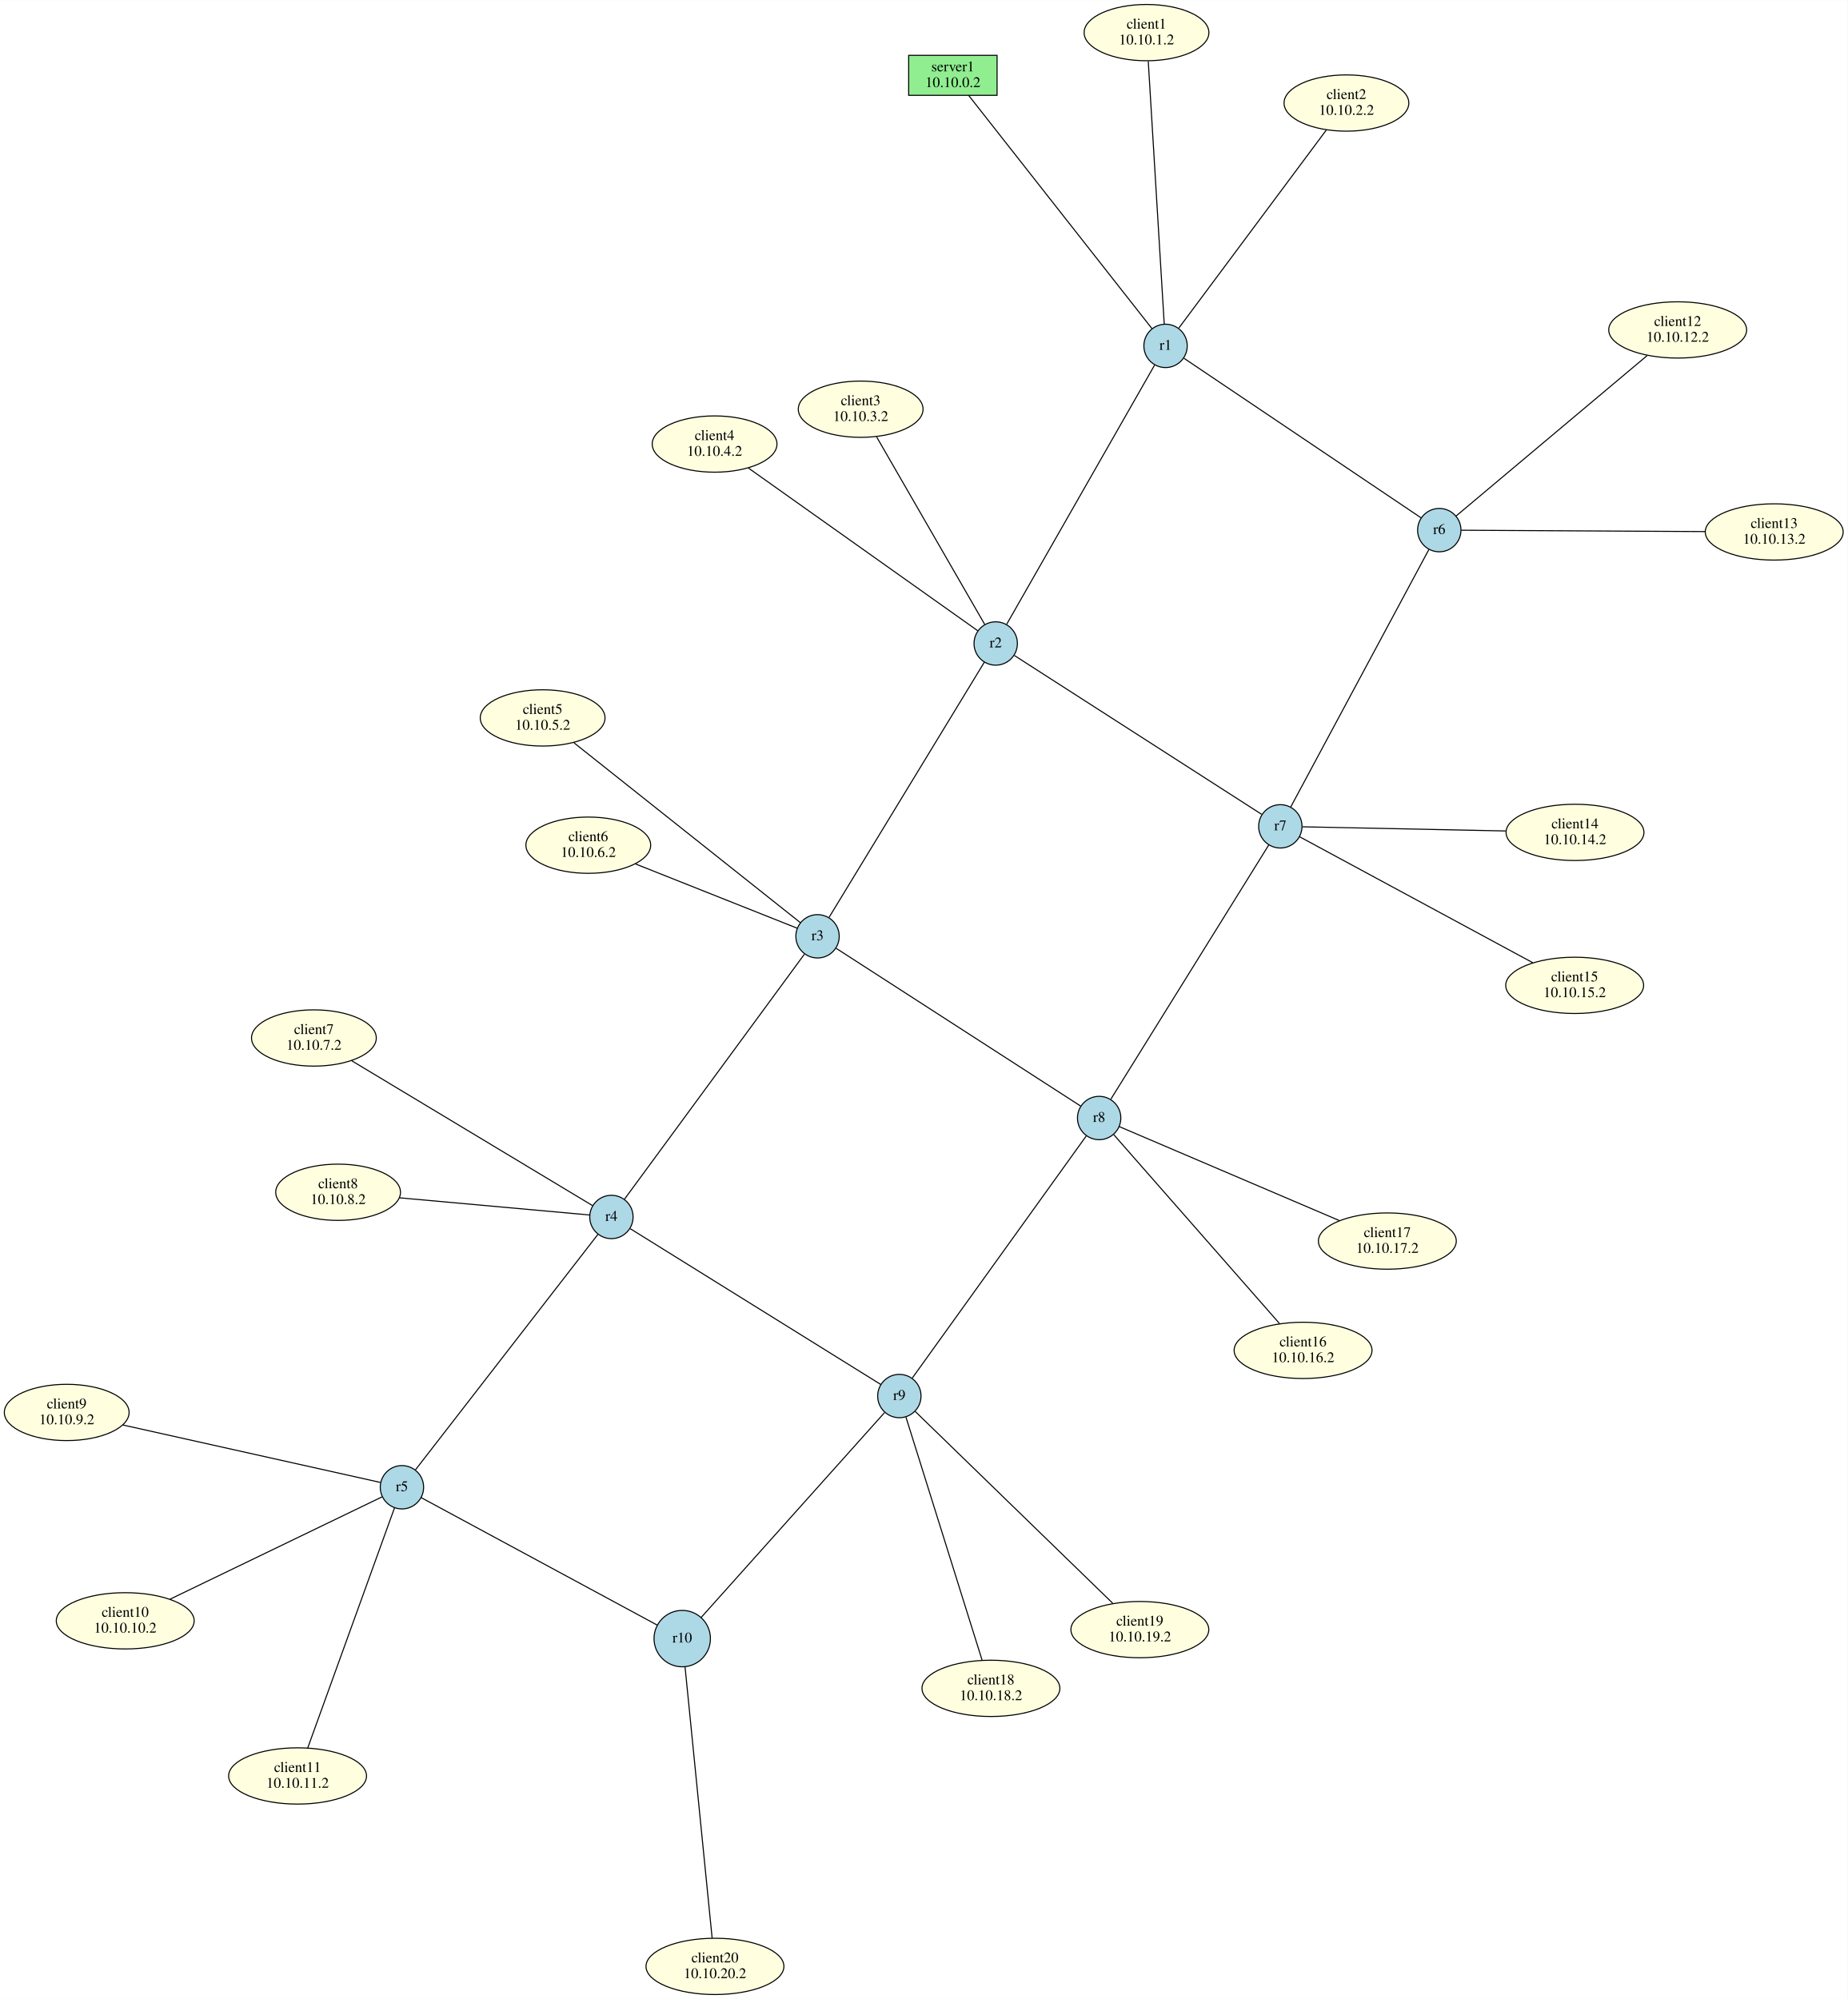
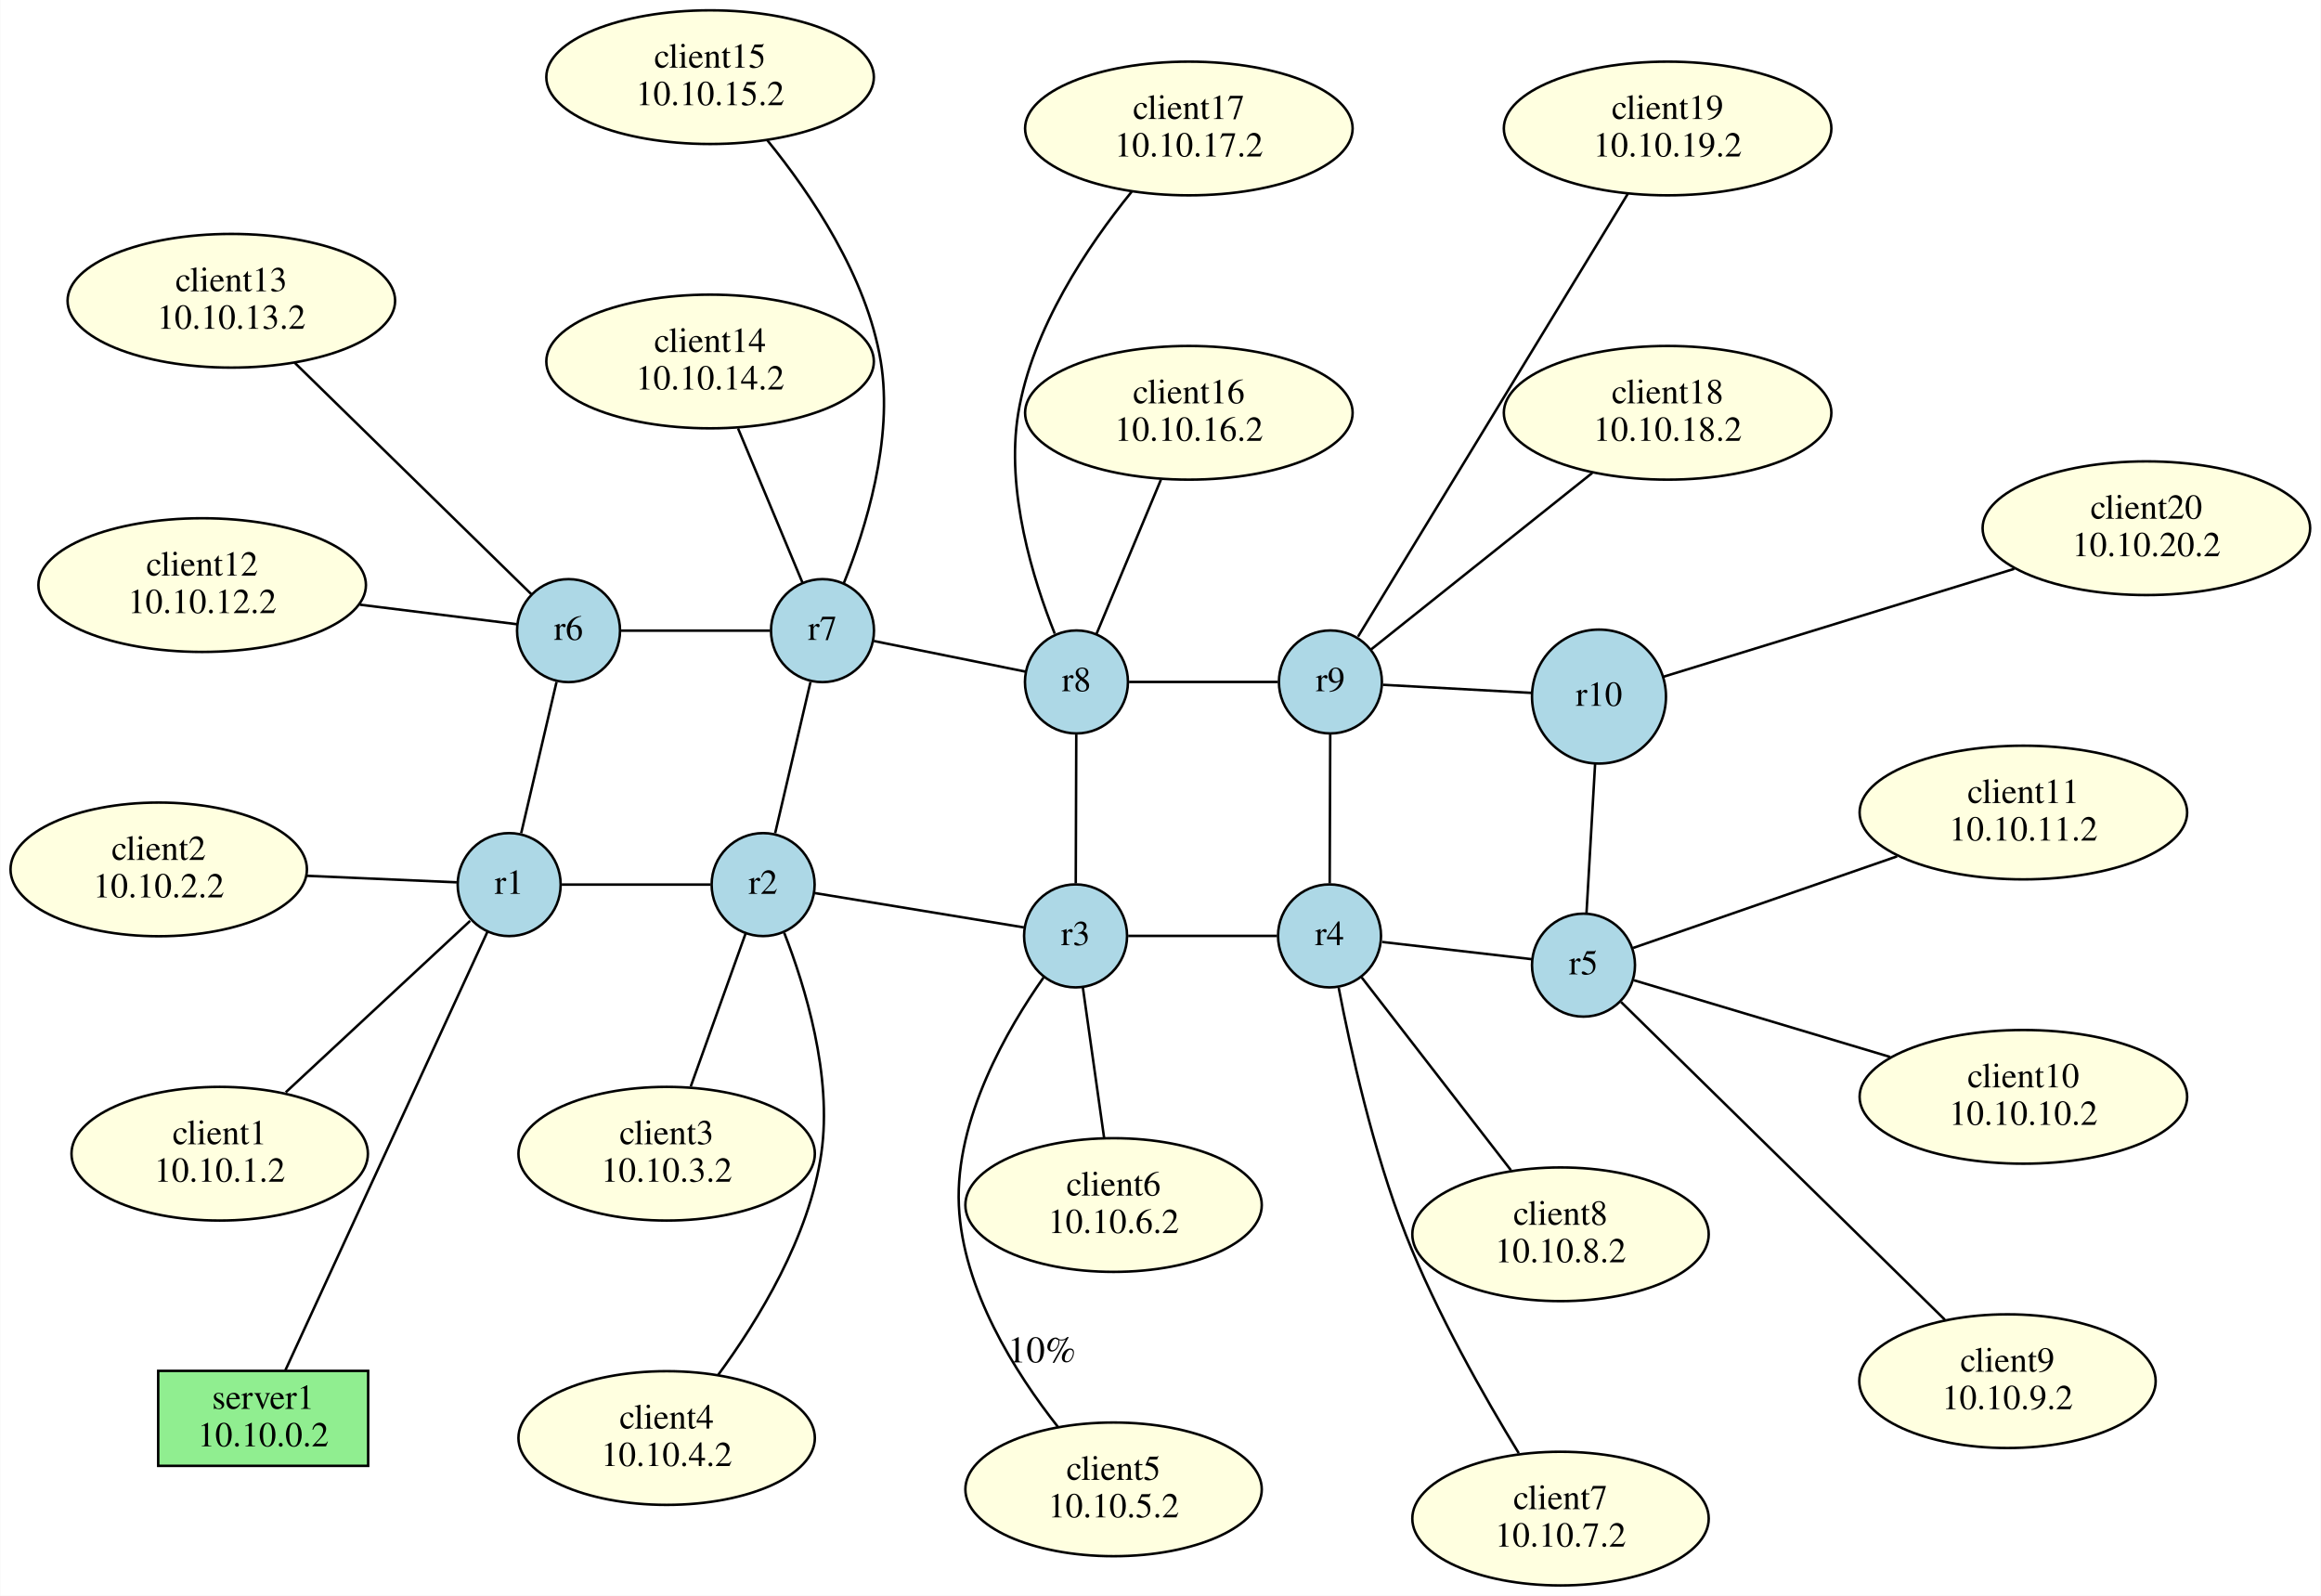
- <svg xmlns="http://www.w3.org/2000/svg" width="1756pt" height="1900pt" viewBox="0.00 0.00 1755.88 1899.62">
-   <g id="graph0" class="graph" transform="scale(1 1) rotate(0) translate(4 1895.62)">
-     <polygon fill="white" stroke="transparent" points="-4,4 -4,-1895.62 1751.88,-1895.62 1751.88,4 -4,4" />
+ <svg xmlns="http://www.w3.org/2000/svg" width="928pt" height="638pt" viewBox="0.00 0.00 928.35 638.38">
+   <g id="graph0" class="graph" transform="scale(1 1) rotate(0) translate(4 634.38)">
+     <polygon fill="white" stroke="transparent" points="-4,4 -4,-634.38 924.35,-634.38 924.35,4 -4,4" />
    <g id="node1" class="node">
-       <ellipse fill="lightblue" stroke="black" cx="1103.68" cy="-1567.01" rx="20.6" ry="20.6" />
-       <text text-anchor="middle" x="1103.68" y="-1563.31" font-family="Times,serif" font-size="14.00">r1</text>
+       <ellipse fill="lightblue" stroke="black" cx="199.6" cy="-280.5" rx="20.6" ry="20.6" />
+       <text text-anchor="middle" x="199.6" y="-276.8" font-family="Times,serif" font-size="14.00">r1</text>
    </g>
    <g id="node2" class="node">
-       <ellipse fill="lightblue" stroke="black" cx="942.27" cy="-1284.16" rx="20.6" ry="20.6" />
-       <text text-anchor="middle" x="942.27" y="-1280.46" font-family="Times,serif" font-size="14.00">r2</text>
+       <ellipse fill="lightblue" stroke="black" cx="301.2" cy="-280.5" rx="20.6" ry="20.6" />
+       <text text-anchor="middle" x="301.2" y="-276.8" font-family="Times,serif" font-size="14.00">r2</text>
    </g>
    <g id="edge1" class="edge">
-       <path fill="none" stroke="black" d="M1093.34,-1548.89C1064.25,-1497.92 981.97,-1353.73 952.73,-1302.5" />
+       <path fill="none" stroke="black" d="M220.65,-280.5C238.09,-280.5 262.75,-280.5 280.18,-280.5" />
    </g>
    <g id="node6" class="node">
-       <ellipse fill="lightblue" stroke="black" cx="1363.82" cy="-1391.92" rx="20.6" ry="20.6" />
-       <text text-anchor="middle" x="1363.82" y="-1388.22" font-family="Times,serif" font-size="14.00">r6</text>
+       <ellipse fill="lightblue" stroke="black" cx="223.35" cy="-382.1" rx="20.6" ry="20.6" />
+       <text text-anchor="middle" x="223.35" y="-378.4" font-family="Times,serif" font-size="14.00">r6</text>
    </g>
    <g id="edge2" class="edge">
-       <path fill="none" stroke="black" d="M1121.16,-1555.25C1168.55,-1523.35 1299.12,-1435.47 1346.43,-1403.63" />
+       <path fill="none" stroke="black" d="M204.41,-301.06C208.53,-318.69 214.43,-343.95 218.55,-361.57" />
    </g>
    <g id="node11" class="node">
-       <polygon fill="lightgreen" stroke="black" points="943.56,-1843.15 859.56,-1843.15 859.56,-1805.15 943.56,-1805.15 943.56,-1843.15" />
-       <text text-anchor="middle" x="901.56" y="-1827.95" font-family="Times,serif" font-size="14.00">server1</text>
-       <text text-anchor="middle" x="901.56" y="-1812.95" font-family="Times,serif" font-size="14.00">10.10.0.2</text>
+       <polygon fill="lightgreen" stroke="black" points="143.19,-85.97 59.19,-85.97 59.19,-47.97 143.19,-47.97 143.19,-85.97" />
+       <text text-anchor="middle" x="101.19" y="-70.77" font-family="Times,serif" font-size="14.00">server1</text>
+       <text text-anchor="middle" x="101.19" y="-55.77" font-family="Times,serif" font-size="14.00">10.10.0.2</text>
    </g>
    <g id="edge3" class="edge">
-       <path fill="none" stroke="black" d="M1090.73,-1583.48C1054.92,-1629.04 954.7,-1756.54 916.56,-1805.07" />
+       <path fill="none" stroke="black" d="M190.87,-261.55C172.24,-221.13 128.78,-126.84 110.05,-86.18" />
    </g>
    <g id="node12" class="node">
-       <ellipse fill="lightyellow" stroke="black" cx="1085.58" cy="-1864.75" rx="59.29" ry="26.74" />
-       <text text-anchor="middle" x="1085.58" y="-1868.55" font-family="Times,serif" font-size="14.00">client1</text>
-       <text text-anchor="middle" x="1085.58" y="-1853.55" font-family="Times,serif" font-size="14.00">10.10.1.2</text>
+       <ellipse fill="lightyellow" stroke="black" cx="83.79" cy="-172.84" rx="59.29" ry="26.74" />
+       <text text-anchor="middle" x="83.79" y="-176.64" font-family="Times,serif" font-size="14.00">client1</text>
+       <text text-anchor="middle" x="83.79" y="-161.64" font-family="Times,serif" font-size="14.00">10.10.1.2</text>
    </g>
    <g id="edge4" class="edge">
-       <path fill="none" stroke="black" d="M1102.41,-1587.95C1099.21,-1640.63 1090.82,-1778.67 1087.24,-1837.53" />
+       <path fill="none" stroke="black" d="M183.98,-265.98C165.09,-248.42 132.99,-218.58 110.22,-197.41" />
    </g>
    <g id="node13" class="node">
-       <ellipse fill="lightyellow" stroke="black" cx="1275.58" cy="-1797.82" rx="59.29" ry="26.74" />
-       <text text-anchor="middle" x="1275.58" y="-1801.62" font-family="Times,serif" font-size="14.00">client2</text>
-       <text text-anchor="middle" x="1275.58" y="-1786.62" font-family="Times,serif" font-size="14.00">10.10.2.2</text>
+       <ellipse fill="lightyellow" stroke="black" cx="59.4" cy="-286.58" rx="59.29" ry="26.74" />
+       <text text-anchor="middle" x="59.4" y="-290.38" font-family="Times,serif" font-size="14.00">client2</text>
+       <text text-anchor="middle" x="59.4" y="-275.38" font-family="Times,serif" font-size="14.00">10.10.2.2</text>
    </g>
    <g id="edge5" class="edge">
-       <path fill="none" stroke="black" d="M1116.32,-1583.98C1146.17,-1624.06 1221.18,-1724.78 1256.55,-1772.28" />
+       <path fill="none" stroke="black" d="M178.61,-281.41C162.72,-282.1 140.07,-283.08 118.77,-284.01" />
    </g>
    <g id="node3" class="node">
-       <ellipse fill="lightblue" stroke="black" cx="772.95" cy="-1005.87" rx="20.6" ry="20.6" />
-       <text text-anchor="middle" x="772.95" y="-1002.17" font-family="Times,serif" font-size="14.00">r3</text>
+       <ellipse fill="lightblue" stroke="black" cx="426.2" cy="-259.98" rx="20.6" ry="20.6" />
+       <text text-anchor="middle" x="426.2" y="-256.28" font-family="Times,serif" font-size="14.00">r3</text>
    </g>
    <g id="edge7" class="edge">
-       <path fill="none" stroke="black" d="M931.42,-1266.33C900.91,-1216.19 814.6,-1074.32 783.93,-1023.92" />
+       <path fill="none" stroke="black" d="M321.84,-277.12C345,-273.31 382.36,-267.18 405.53,-263.37" />
    </g>
    <g id="node7" class="node">
-       <ellipse fill="lightblue" stroke="black" cx="1212.76" cy="-1110.38" rx="20.6" ry="20.6" />
-       <text text-anchor="middle" x="1212.76" y="-1106.68" font-family="Times,serif" font-size="14.00">r7</text>
+       <ellipse fill="lightblue" stroke="black" cx="324.95" cy="-382.1" rx="20.6" ry="20.6" />
+       <text text-anchor="middle" x="324.95" y="-378.4" font-family="Times,serif" font-size="14.00">r7</text>
    </g>
    <g id="edge6" class="edge">
-       <path fill="none" stroke="black" d="M960.01,-1272.76C1009.03,-1241.27 1145.86,-1153.36 1194.95,-1121.82" />
+       <path fill="none" stroke="black" d="M306.01,-301.06C310.13,-318.69 316.03,-343.95 320.15,-361.57" />
    </g>
    <g id="node14" class="node">
-       <ellipse fill="lightyellow" stroke="black" cx="813.94" cy="-1506.83" rx="59.29" ry="26.74" />
-       <text text-anchor="middle" x="813.94" y="-1510.63" font-family="Times,serif" font-size="14.00">client3</text>
-       <text text-anchor="middle" x="813.94" y="-1495.63" font-family="Times,serif" font-size="14.00">10.10.3.2</text>
+       <ellipse fill="lightyellow" stroke="black" cx="262.6" cy="-172.84" rx="59.29" ry="26.74" />
+       <text text-anchor="middle" x="262.6" y="-176.64" font-family="Times,serif" font-size="14.00">client3</text>
+       <text text-anchor="middle" x="262.6" y="-161.64" font-family="Times,serif" font-size="14.00">10.10.3.2</text>
    </g>
    <g id="edge8" class="edge">
-       <path fill="none" stroke="black" d="M931.77,-1302.39C909.08,-1341.75 855.41,-1434.86 829.06,-1480.58" />
+       <path fill="none" stroke="black" d="M294.12,-260.76C287.98,-243.64 279.04,-218.7 272.25,-199.76" />
    </g>
    <g id="node15" class="node">
-       <ellipse fill="lightyellow" stroke="black" cx="675.11" cy="-1473.71" rx="59.29" ry="26.74" />
-       <text text-anchor="middle" x="675.11" y="-1477.51" font-family="Times,serif" font-size="14.00">client4</text>
-       <text text-anchor="middle" x="675.11" y="-1462.51" font-family="Times,serif" font-size="14.00">10.10.4.2</text>
+       <ellipse fill="lightyellow" stroke="black" cx="262.6" cy="-59.1" rx="59.29" ry="26.74" />
+       <text text-anchor="middle" x="262.6" y="-62.9" font-family="Times,serif" font-size="14.00">client4</text>
+       <text text-anchor="middle" x="262.6" y="-47.9" font-family="Times,serif" font-size="14.00">10.10.4.2</text>
    </g>
    <g id="edge9" class="edge">
-       <path fill="none" stroke="black" d="M925.15,-1296.31C881.27,-1327.44 764.24,-1410.47 707.22,-1450.93" />
+       <path fill="none" stroke="black" d="M309.63,-261.24C317.99,-239.85 328.96,-204.21 324.49,-173.03 319.71,-139.6 299.28,-106.23 283.19,-84.33" />
    </g>
    <g id="node4" class="node">
-       <ellipse fill="lightblue" stroke="black" cx="577.06" cy="-739.13" rx="20.6" ry="20.6" />
-       <text text-anchor="middle" x="577.06" y="-735.43" font-family="Times,serif" font-size="14.00">r4</text>
+       <ellipse fill="lightblue" stroke="black" cx="527.8" cy="-259.98" rx="20.6" ry="20.6" />
+       <text text-anchor="middle" x="527.8" y="-256.28" font-family="Times,serif" font-size="14.00">r4</text>
    </g>
    <g id="edge10" class="edge">
-       <path fill="none" stroke="black" d="M760.4,-988.78C725.02,-940.6 624.76,-804.08 589.51,-756.08" />
+       <path fill="none" stroke="black" d="M447.25,-259.98C464.69,-259.98 489.35,-259.98 506.78,-259.98" />
    </g>
    <g id="node8" class="node">
-       <ellipse fill="lightblue" stroke="black" cx="1040.57" cy="-833.18" rx="20.6" ry="20.6" />
-       <text text-anchor="middle" x="1040.57" y="-829.48" font-family="Times,serif" font-size="14.00">r8</text>
+       <ellipse fill="lightblue" stroke="black" cx="426.55" cy="-361.57" rx="20.6" ry="20.6" />
+       <text text-anchor="middle" x="426.55" y="-357.87" font-family="Times,serif" font-size="14.00">r8</text>
    </g>
    <g id="edge11" class="edge">
-       <path fill="none" stroke="black" d="M790.51,-994.54C839,-963.25 974.38,-875.89 1022.95,-844.55" />
+       <path fill="none" stroke="black" d="M426.27,-281.03C426.33,-298.46 426.42,-323.12 426.48,-340.55" />
    </g>
    <g id="node16" class="node">
-       <ellipse fill="lightyellow" stroke="black" cx="511.7" cy="-1213.43" rx="59.29" ry="26.74" />
-       <text text-anchor="middle" x="511.7" y="-1217.23" font-family="Times,serif" font-size="14.00">client5</text>
-       <text text-anchor="middle" x="511.7" y="-1202.23" font-family="Times,serif" font-size="14.00">10.10.5.2</text>
+       <ellipse fill="lightyellow" stroke="black" cx="441.4" cy="-38.57" rx="59.29" ry="26.74" />
+       <text text-anchor="middle" x="441.4" y="-42.37" font-family="Times,serif" font-size="14.00">client5</text>
+       <text text-anchor="middle" x="441.4" y="-27.37" font-family="Times,serif" font-size="14.00">10.10.5.2</text>
    </g>
    <g id="edge12" class="edge">
-       <path fill="none" stroke="black" d="M756.61,-1018.86C713.6,-1053.02 596.8,-1145.82 541.5,-1189.76" />
+       <path fill="none" stroke="black" d="M413.4,-243.37C399.05,-222.97 377.94,-186.78 379.51,-152.13 381.03,-118.49 402.02,-85.28 419.14,-63.55" />
+       <text text-anchor="middle" x="412.72" y="-89.36" font-family="Times,serif" font-size="15.00">10%</text>
    </g>
    <g id="node17" class="node">
-       <ellipse fill="lightyellow" stroke="black" cx="555.08" cy="-1092.47" rx="59.29" ry="26.74" />
-       <text text-anchor="middle" x="555.08" y="-1096.27" font-family="Times,serif" font-size="14.00">client6</text>
-       <text text-anchor="middle" x="555.08" y="-1081.27" font-family="Times,serif" font-size="14.00">10.10.6.2</text>
+       <ellipse fill="lightyellow" stroke="black" cx="441.4" cy="-152.31" rx="59.29" ry="26.74" />
+       <text text-anchor="middle" x="441.4" y="-156.11" font-family="Times,serif" font-size="14.00">client6</text>
+       <text text-anchor="middle" x="441.4" y="-141.11" font-family="Times,serif" font-size="14.00">10.10.6.2</text>
    </g>
    <g id="edge13" class="edge">
-       <path fill="none" stroke="black" d="M753.62,-1013.56C719.35,-1027.17 647.15,-1055.87 599.91,-1074.65" />
+       <path fill="none" stroke="black" d="M429.13,-239.22C431.55,-222.11 434.99,-197.72 437.62,-179.13" />
    </g>
    <g id="node5" class="node">
-       <ellipse fill="lightblue" stroke="black" cx="377.99" cy="-482.24" rx="20.6" ry="20.6" />
-       <text text-anchor="middle" x="377.99" y="-478.54" font-family="Times,serif" font-size="14.00">r5</text>
+       <ellipse fill="lightblue" stroke="black" cx="629.4" cy="-248.28" rx="20.6" ry="20.6" />
+       <text text-anchor="middle" x="629.4" y="-244.58" font-family="Times,serif" font-size="14.00">r5</text>
    </g>
    <g id="edge14" class="edge">
-       <path fill="none" stroke="black" d="M564.3,-722.67C528.43,-676.38 426.95,-545.42 390.9,-498.9" />
+       <path fill="none" stroke="black" d="M548.85,-257.55C566.41,-255.53 591.28,-252.67 608.73,-250.66" />
    </g>
    <g id="node9" class="node">
-       <ellipse fill="lightblue" stroke="black" cx="850.7" cy="-568.93" rx="20.6" ry="20.6" />
-       <text text-anchor="middle" x="850.7" y="-565.23" font-family="Times,serif" font-size="14.00">r9</text>
+       <ellipse fill="lightblue" stroke="black" cx="528.15" cy="-361.57" rx="20.6" ry="20.6" />
+       <text text-anchor="middle" x="528.15" y="-357.87" font-family="Times,serif" font-size="14.00">r9</text>
    </g>
    <g id="edge15" class="edge">
-       <path fill="none" stroke="black" d="M595.01,-727.96C644.72,-697.05 783.69,-610.62 833.04,-579.92" />
+       <path fill="none" stroke="black" d="M527.87,-281.03C527.93,-298.46 528.02,-323.12 528.08,-340.55" />
    </g>
    <g id="node18" class="node">
-       <ellipse fill="lightyellow" stroke="black" cx="294.32" cy="-909.23" rx="59.29" ry="26.74" />
-       <text text-anchor="middle" x="294.32" y="-913.03" font-family="Times,serif" font-size="14.00">client7</text>
-       <text text-anchor="middle" x="294.32" y="-898.03" font-family="Times,serif" font-size="14.00">10.10.7.2</text>
+       <ellipse fill="lightyellow" stroke="black" cx="620.21" cy="-26.87" rx="59.29" ry="26.74" />
+       <text text-anchor="middle" x="620.21" y="-30.67" font-family="Times,serif" font-size="14.00">client7</text>
+       <text text-anchor="middle" x="620.21" y="-15.67" font-family="Times,serif" font-size="14.00">10.10.7.2</text>
    </g>
    <g id="edge16" class="edge">
-       <path fill="none" stroke="black" d="M558.94,-750.03C512.99,-777.67 391.24,-850.92 330.22,-887.62" />
+       <path fill="none" stroke="black" d="M531.47,-239.19C536.13,-214.95 545.15,-173.93 558.31,-140.44 570.63,-109.09 589.77,-75.49 603.5,-53.04" />
    </g>
    <g id="node19" class="node">
-       <ellipse fill="lightyellow" stroke="black" cx="317.32" cy="-762.6" rx="59.29" ry="26.74" />
-       <text text-anchor="middle" x="317.32" y="-766.4" font-family="Times,serif" font-size="14.00">client8</text>
-       <text text-anchor="middle" x="317.32" y="-751.4" font-family="Times,serif" font-size="14.00">10.10.8.2</text>
+       <ellipse fill="lightyellow" stroke="black" cx="620.21" cy="-140.61" rx="59.29" ry="26.74" />
+       <text text-anchor="middle" x="620.21" y="-144.41" font-family="Times,serif" font-size="14.00">client8</text>
+       <text text-anchor="middle" x="620.21" y="-129.41" font-family="Times,serif" font-size="14.00">10.10.8.2</text>
    </g>
    <g id="edge17" class="edge">
-       <path fill="none" stroke="black" d="M556.24,-741.01C517.48,-744.51 432.98,-752.15 375.6,-757.33" />
+       <path fill="none" stroke="black" d="M540.65,-243.38C556.12,-223.39 582.28,-189.6 600.36,-166.25" />
    </g>
    <g id="node10" class="node">
-       <ellipse fill="lightblue" stroke="black" cx="644.35" cy="-338.41" rx="26.8" ry="26.8" />
-       <text text-anchor="middle" x="644.35" y="-334.71" font-family="Times,serif" font-size="14.00">r10</text>
+       <ellipse fill="lightblue" stroke="black" cx="635.6" cy="-355.72" rx="26.8" ry="26.8" />
+       <text text-anchor="middle" x="635.6" y="-352.02" font-family="Times,serif" font-size="14.00">r10</text>
    </g>
    <g id="edge18" class="edge">
-       <path fill="none" stroke="black" d="M396.3,-472.36C443.31,-446.97 568.26,-379.49 620.68,-351.19" />
+       <path fill="none" stroke="black" d="M630.61,-269.25C631.6,-286.35 633,-310.61 634.06,-329.08" />
    </g>
    <g id="node20" class="node">
-       <ellipse fill="lightyellow" stroke="black" cx="59.4" cy="-553.34" rx="59.29" ry="26.74" />
-       <text text-anchor="middle" x="59.4" y="-557.14" font-family="Times,serif" font-size="14.00">client9</text>
-       <text text-anchor="middle" x="59.4" y="-542.14" font-family="Times,serif" font-size="14.00">10.10.9.2</text>
+       <ellipse fill="lightyellow" stroke="black" cx="799.02" cy="-81.85" rx="59.29" ry="26.74" />
+       <text text-anchor="middle" x="799.02" y="-85.65" font-family="Times,serif" font-size="14.00">client9</text>
+       <text text-anchor="middle" x="799.02" y="-70.65" font-family="Times,serif" font-size="14.00">10.10.9.2</text>
    </g>
    <g id="edge19" class="edge">
-       <path fill="none" stroke="black" d="M357.58,-486.8C308.89,-497.66 184.68,-525.38 112.86,-541.41" />
+       <path fill="none" stroke="black" d="M644.45,-233.51C673.64,-204.87 738.2,-141.53 773.95,-106.44" />
    </g>
    <g id="node21" class="node">
-       <ellipse fill="lightyellow" stroke="black" cx="115.01" cy="-355.3" rx="65.52" ry="26.74" />
-       <text text-anchor="middle" x="115.01" y="-359.1" font-family="Times,serif" font-size="14.00">client10</text>
-       <text text-anchor="middle" x="115.01" y="-344.1" font-family="Times,serif" font-size="14.00">10.10.10.2</text>
+       <ellipse fill="lightyellow" stroke="black" cx="805.38" cy="-195.59" rx="65.52" ry="26.74" />
+       <text text-anchor="middle" x="805.38" y="-199.39" font-family="Times,serif" font-size="14.00">client10</text>
+       <text text-anchor="middle" x="805.38" y="-184.39" font-family="Times,serif" font-size="14.00">10.10.10.2</text>
    </g>
    <g id="edge20" class="edge">
-       <path fill="none" stroke="black" d="M359.08,-473.11C317.15,-452.88 215.53,-403.82 157.5,-375.81" />
+       <path fill="none" stroke="black" d="M649.59,-242.23C674.42,-234.8 717.52,-221.9 752.1,-211.54" />
    </g>
    <g id="node22" class="node">
-       <ellipse fill="lightyellow" stroke="black" cx="278.81" cy="-207.86" rx="65.52" ry="26.74" />
-       <text text-anchor="middle" x="278.81" y="-211.66" font-family="Times,serif" font-size="14.00">client11</text>
-       <text text-anchor="middle" x="278.81" y="-196.66" font-family="Times,serif" font-size="14.00">10.10.11.2</text>
+       <ellipse fill="lightyellow" stroke="black" cx="805.38" cy="-309.33" rx="65.52" ry="26.74" />
+       <text text-anchor="middle" x="805.38" y="-313.13" font-family="Times,serif" font-size="14.00">client11</text>
+       <text text-anchor="middle" x="805.38" y="-298.13" font-family="Times,serif" font-size="14.00">10.10.11.2</text>
    </g>
    <g id="edge21" class="edge">
-       <path fill="none" stroke="black" d="M370.86,-462.51C353.36,-414.1 308.28,-289.4 288.44,-234.49" />
+       <path fill="none" stroke="black" d="M649.25,-255.16C674.69,-263.99 719.7,-279.61 754.88,-291.81" />
    </g>
    <g id="edge22" class="edge">
-       <path fill="none" stroke="black" d="M1353.91,-1373.45C1326.54,-1322.43 1250.12,-1180.01 1222.71,-1128.92" />
+       <path fill="none" stroke="black" d="M244.4,-382.1C261.84,-382.1 286.49,-382.1 303.92,-382.1" />
    </g>
    <g id="node23" class="node">
-       <ellipse fill="lightyellow" stroke="black" cx="1590.38" cy="-1582.18" rx="65.52" ry="26.74" />
-       <text text-anchor="middle" x="1590.38" y="-1585.98" font-family="Times,serif" font-size="14.00">client12</text>
-       <text text-anchor="middle" x="1590.38" y="-1570.98" font-family="Times,serif" font-size="14.00">10.10.12.2</text>
+       <ellipse fill="lightyellow" stroke="black" cx="76.78" cy="-400.32" rx="65.52" ry="26.74" />
+       <text text-anchor="middle" x="76.78" y="-404.12" font-family="Times,serif" font-size="14.00">client12</text>
+       <text text-anchor="middle" x="76.78" y="-389.12" font-family="Times,serif" font-size="14.00">10.10.12.2</text>
    </g>
    <g id="edge23" class="edge">
-       <path fill="none" stroke="black" d="M1379.75,-1405.3C1417.52,-1437.02 1512.96,-1517.16 1561.32,-1557.78" />
+       <path fill="none" stroke="black" d="M202.66,-384.67C186.25,-386.71 162.39,-389.68 139.86,-392.48" />
    </g>
    <g id="node24" class="node">
-       <ellipse fill="lightyellow" stroke="black" cx="1682.12" cy="-1390.17" rx="65.52" ry="26.74" />
-       <text text-anchor="middle" x="1682.12" y="-1393.97" font-family="Times,serif" font-size="14.00">client13</text>
-       <text text-anchor="middle" x="1682.12" y="-1378.97" font-family="Times,serif" font-size="14.00">10.10.13.2</text>
+       <ellipse fill="lightyellow" stroke="black" cx="88.45" cy="-514.06" rx="65.52" ry="26.74" />
+       <text text-anchor="middle" x="88.45" y="-517.86" font-family="Times,serif" font-size="14.00">client13</text>
+       <text text-anchor="middle" x="88.45" y="-502.86" font-family="Times,serif" font-size="14.00">10.10.13.2</text>
    </g>
    <g id="edge24" class="edge">
-       <path fill="none" stroke="black" d="M1384.71,-1391.81C1430.97,-1391.55 1543.73,-1390.93 1616.35,-1390.53" />
+       <path fill="none" stroke="black" d="M208.4,-396.73C185.55,-419.07 141.68,-461.98 113.8,-489.26" />
    </g>
    <g id="edge25" class="edge">
-       <path fill="none" stroke="black" d="M1201.73,-1092.61C1170.7,-1042.67 1082.92,-901.35 1051.74,-851.15" />
+       <path fill="none" stroke="black" d="M345.51,-377.95C363.14,-374.39 388.4,-369.28 406.02,-365.72" />
    </g>
    <g id="node25" class="node">
-       <ellipse fill="lightyellow" stroke="black" cx="1492.79" cy="-1104.64" rx="65.52" ry="26.74" />
-       <text text-anchor="middle" x="1492.79" y="-1108.44" font-family="Times,serif" font-size="14.00">client14</text>
-       <text text-anchor="middle" x="1492.79" y="-1093.44" font-family="Times,serif" font-size="14.00">10.10.14.2</text>
+       <ellipse fill="lightyellow" stroke="black" cx="279.98" cy="-489.77" rx="65.52" ry="26.74" />
+       <text text-anchor="middle" x="279.98" y="-493.57" font-family="Times,serif" font-size="14.00">client14</text>
+       <text text-anchor="middle" x="279.98" y="-478.57" font-family="Times,serif" font-size="14.00">10.10.14.2</text>
    </g>
    <g id="edge26" class="edge">
-       <path fill="none" stroke="black" d="M1233.81,-1109.94C1274.25,-1109.12 1364.36,-1107.27 1426.84,-1105.99" />
+       <path fill="none" stroke="black" d="M316.91,-401.35C309.73,-418.53 299.16,-443.85 291.16,-463" />
    </g>
    <g id="node26" class="node">
-       <ellipse fill="lightyellow" stroke="black" cx="1492.49" cy="-959.25" rx="65.52" ry="26.74" />
-       <text text-anchor="middle" x="1492.49" y="-963.05" font-family="Times,serif" font-size="14.00">client15</text>
-       <text text-anchor="middle" x="1492.49" y="-948.05" font-family="Times,serif" font-size="14.00">10.10.15.2</text>
+       <ellipse fill="lightyellow" stroke="black" cx="279.98" cy="-603.51" rx="65.52" ry="26.74" />
+       <text text-anchor="middle" x="279.98" y="-607.31" font-family="Times,serif" font-size="14.00">client15</text>
+       <text text-anchor="middle" x="279.98" y="-592.31" font-family="Times,serif" font-size="14.00">10.10.15.2</text>
    </g>
    <g id="edge27" class="edge">
-       <path fill="none" stroke="black" d="M1231.11,-1100.46C1275.84,-1076.3 1391.3,-1013.92 1452.71,-980.75" />
+       <path fill="none" stroke="black" d="M333.49,-401.08C342.1,-422.54 353.44,-458.57 348.24,-489.94 342.64,-523.76 320.43,-556.68 302.85,-578.3" />
    </g>
    <g id="edge28" class="edge">
-       <path fill="none" stroke="black" d="M1028.41,-816.25C994.2,-768.63 897.4,-633.92 863.01,-586.07" />
+       <path fill="none" stroke="black" d="M447.6,-361.57C465.04,-361.57 489.7,-361.57 507.12,-361.57" />
    </g>
    <g id="node27" class="node">
-       <ellipse fill="lightyellow" stroke="black" cx="1234.36" cy="-612.33" rx="65.52" ry="26.74" />
-       <text text-anchor="middle" x="1234.36" y="-616.13" font-family="Times,serif" font-size="14.00">client16</text>
-       <text text-anchor="middle" x="1234.36" y="-601.13" font-family="Times,serif" font-size="14.00">10.10.16.2</text>
+       <ellipse fill="lightyellow" stroke="black" cx="471.52" cy="-469.24" rx="65.52" ry="26.74" />
+       <text text-anchor="middle" x="471.52" y="-473.04" font-family="Times,serif" font-size="14.00">client16</text>
+       <text text-anchor="middle" x="471.52" y="-458.04" font-family="Times,serif" font-size="14.00">10.10.16.2</text>
    </g>
    <g id="edge29" class="edge">
-       <path fill="none" stroke="black" d="M1054.51,-817.3C1087.66,-779.51 1171.46,-684.02 1211.87,-637.96" />
+       <path fill="none" stroke="black" d="M434.59,-380.82C441.76,-398 452.34,-423.33 460.34,-442.48" />
    </g>
    <g id="node28" class="node">
-       <ellipse fill="lightyellow" stroke="black" cx="1314.46" cy="-716.22" rx="65.52" ry="26.74" />
-       <text text-anchor="middle" x="1314.46" y="-720.02" font-family="Times,serif" font-size="14.00">client17</text>
-       <text text-anchor="middle" x="1314.46" y="-705.02" font-family="Times,serif" font-size="14.00">10.10.17.2</text>
+       <ellipse fill="lightyellow" stroke="black" cx="471.52" cy="-582.98" rx="65.52" ry="26.74" />
+       <text text-anchor="middle" x="471.52" y="-586.78" font-family="Times,serif" font-size="14.00">client17</text>
+       <text text-anchor="middle" x="471.52" y="-571.78" font-family="Times,serif" font-size="14.00">10.10.17.2</text>
    </g>
    <g id="edge30" class="edge">
-       <path fill="none" stroke="black" d="M1059.83,-824.95C1102.94,-806.55 1208.16,-761.61 1268.99,-735.63" />
+       <path fill="none" stroke="black" d="M417.87,-380.88C409.29,-402.3 398.14,-437.97 403.26,-469.05 408.84,-502.95 431.05,-535.99 448.64,-557.68" />
    </g>
    <g id="edge31" class="edge">
-       <path fill="none" stroke="black" d="M836.52,-553.09C800.01,-512.3 702.81,-403.72 662.38,-358.55" />
+       <path fill="none" stroke="black" d="M549.12,-360.43C566.22,-359.5 590.48,-358.18 608.96,-357.17" />
    </g>
    <g id="node29" class="node">
-       <ellipse fill="lightyellow" stroke="black" cx="937.73" cy="-291.11" rx="65.52" ry="26.74" />
-       <text text-anchor="middle" x="937.73" y="-294.91" font-family="Times,serif" font-size="14.00">client18</text>
-       <text text-anchor="middle" x="937.73" y="-279.91" font-family="Times,serif" font-size="14.00">10.10.18.2</text>
+       <ellipse fill="lightyellow" stroke="black" cx="663.05" cy="-469.24" rx="65.52" ry="26.74" />
+       <text text-anchor="middle" x="663.05" y="-473.04" font-family="Times,serif" font-size="14.00">client18</text>
+       <text text-anchor="middle" x="663.05" y="-458.04" font-family="Times,serif" font-size="14.00">10.10.18.2</text>
    </g>
    <g id="edge32" class="edge">
-       <path fill="none" stroke="black" d="M856.96,-548.95C872.32,-499.93 911.87,-373.66 929.28,-318.07" />
+       <path fill="none" stroke="black" d="M544.42,-374.56C566.29,-392.01 605.55,-423.35 632.9,-445.18" />
    </g>
    <g id="node30" class="node">
-       <ellipse fill="lightyellow" stroke="black" cx="1079.25" cy="-346.94" rx="65.52" ry="26.74" />
-       <text text-anchor="middle" x="1079.25" y="-350.74" font-family="Times,serif" font-size="14.00">client19</text>
-       <text text-anchor="middle" x="1079.25" y="-335.74" font-family="Times,serif" font-size="14.00">10.10.19.2</text>
+       <ellipse fill="lightyellow" stroke="black" cx="663.05" cy="-582.98" rx="65.52" ry="26.74" />
+       <text text-anchor="middle" x="663.05" y="-586.78" font-family="Times,serif" font-size="14.00">client19</text>
+       <text text-anchor="middle" x="663.05" y="-571.78" font-family="Times,serif" font-size="14.00">10.10.19.2</text>
    </g>
    <g id="edge33" class="edge">
-       <path fill="none" stroke="black" d="M865.7,-554.37C903.93,-517.23 1005.42,-418.66 1053.41,-372.04" />
+       <path fill="none" stroke="black" d="M539.19,-379.69C563.04,-418.84 619.45,-511.42 647.15,-556.88" />
    </g>
    <g id="node31" class="node">
-       <ellipse fill="lightyellow" stroke="black" cx="675.47" cy="-26.87" rx="65.52" ry="26.74" />
-       <text text-anchor="middle" x="675.47" y="-30.67" font-family="Times,serif" font-size="14.00">client20</text>
-       <text text-anchor="middle" x="675.47" y="-15.67" font-family="Times,serif" font-size="14.00">10.10.20.2</text>
+       <ellipse fill="lightyellow" stroke="black" cx="854.59" cy="-423.07" rx="65.52" ry="26.74" />
+       <text text-anchor="middle" x="854.59" y="-426.87" font-family="Times,serif" font-size="14.00">client20</text>
+       <text text-anchor="middle" x="854.59" y="-411.87" font-family="Times,serif" font-size="14.00">10.10.20.2</text>
    </g>
    <g id="edge34" class="edge">
-       <path fill="none" stroke="black" d="M647,-311.85C652.86,-253.14 666.88,-112.86 672.77,-53.81" />
+       <path fill="none" stroke="black" d="M661.15,-363.58C695.45,-374.13 757.21,-393.13 801.73,-406.82" />
    </g>
  </g>
</svg>
